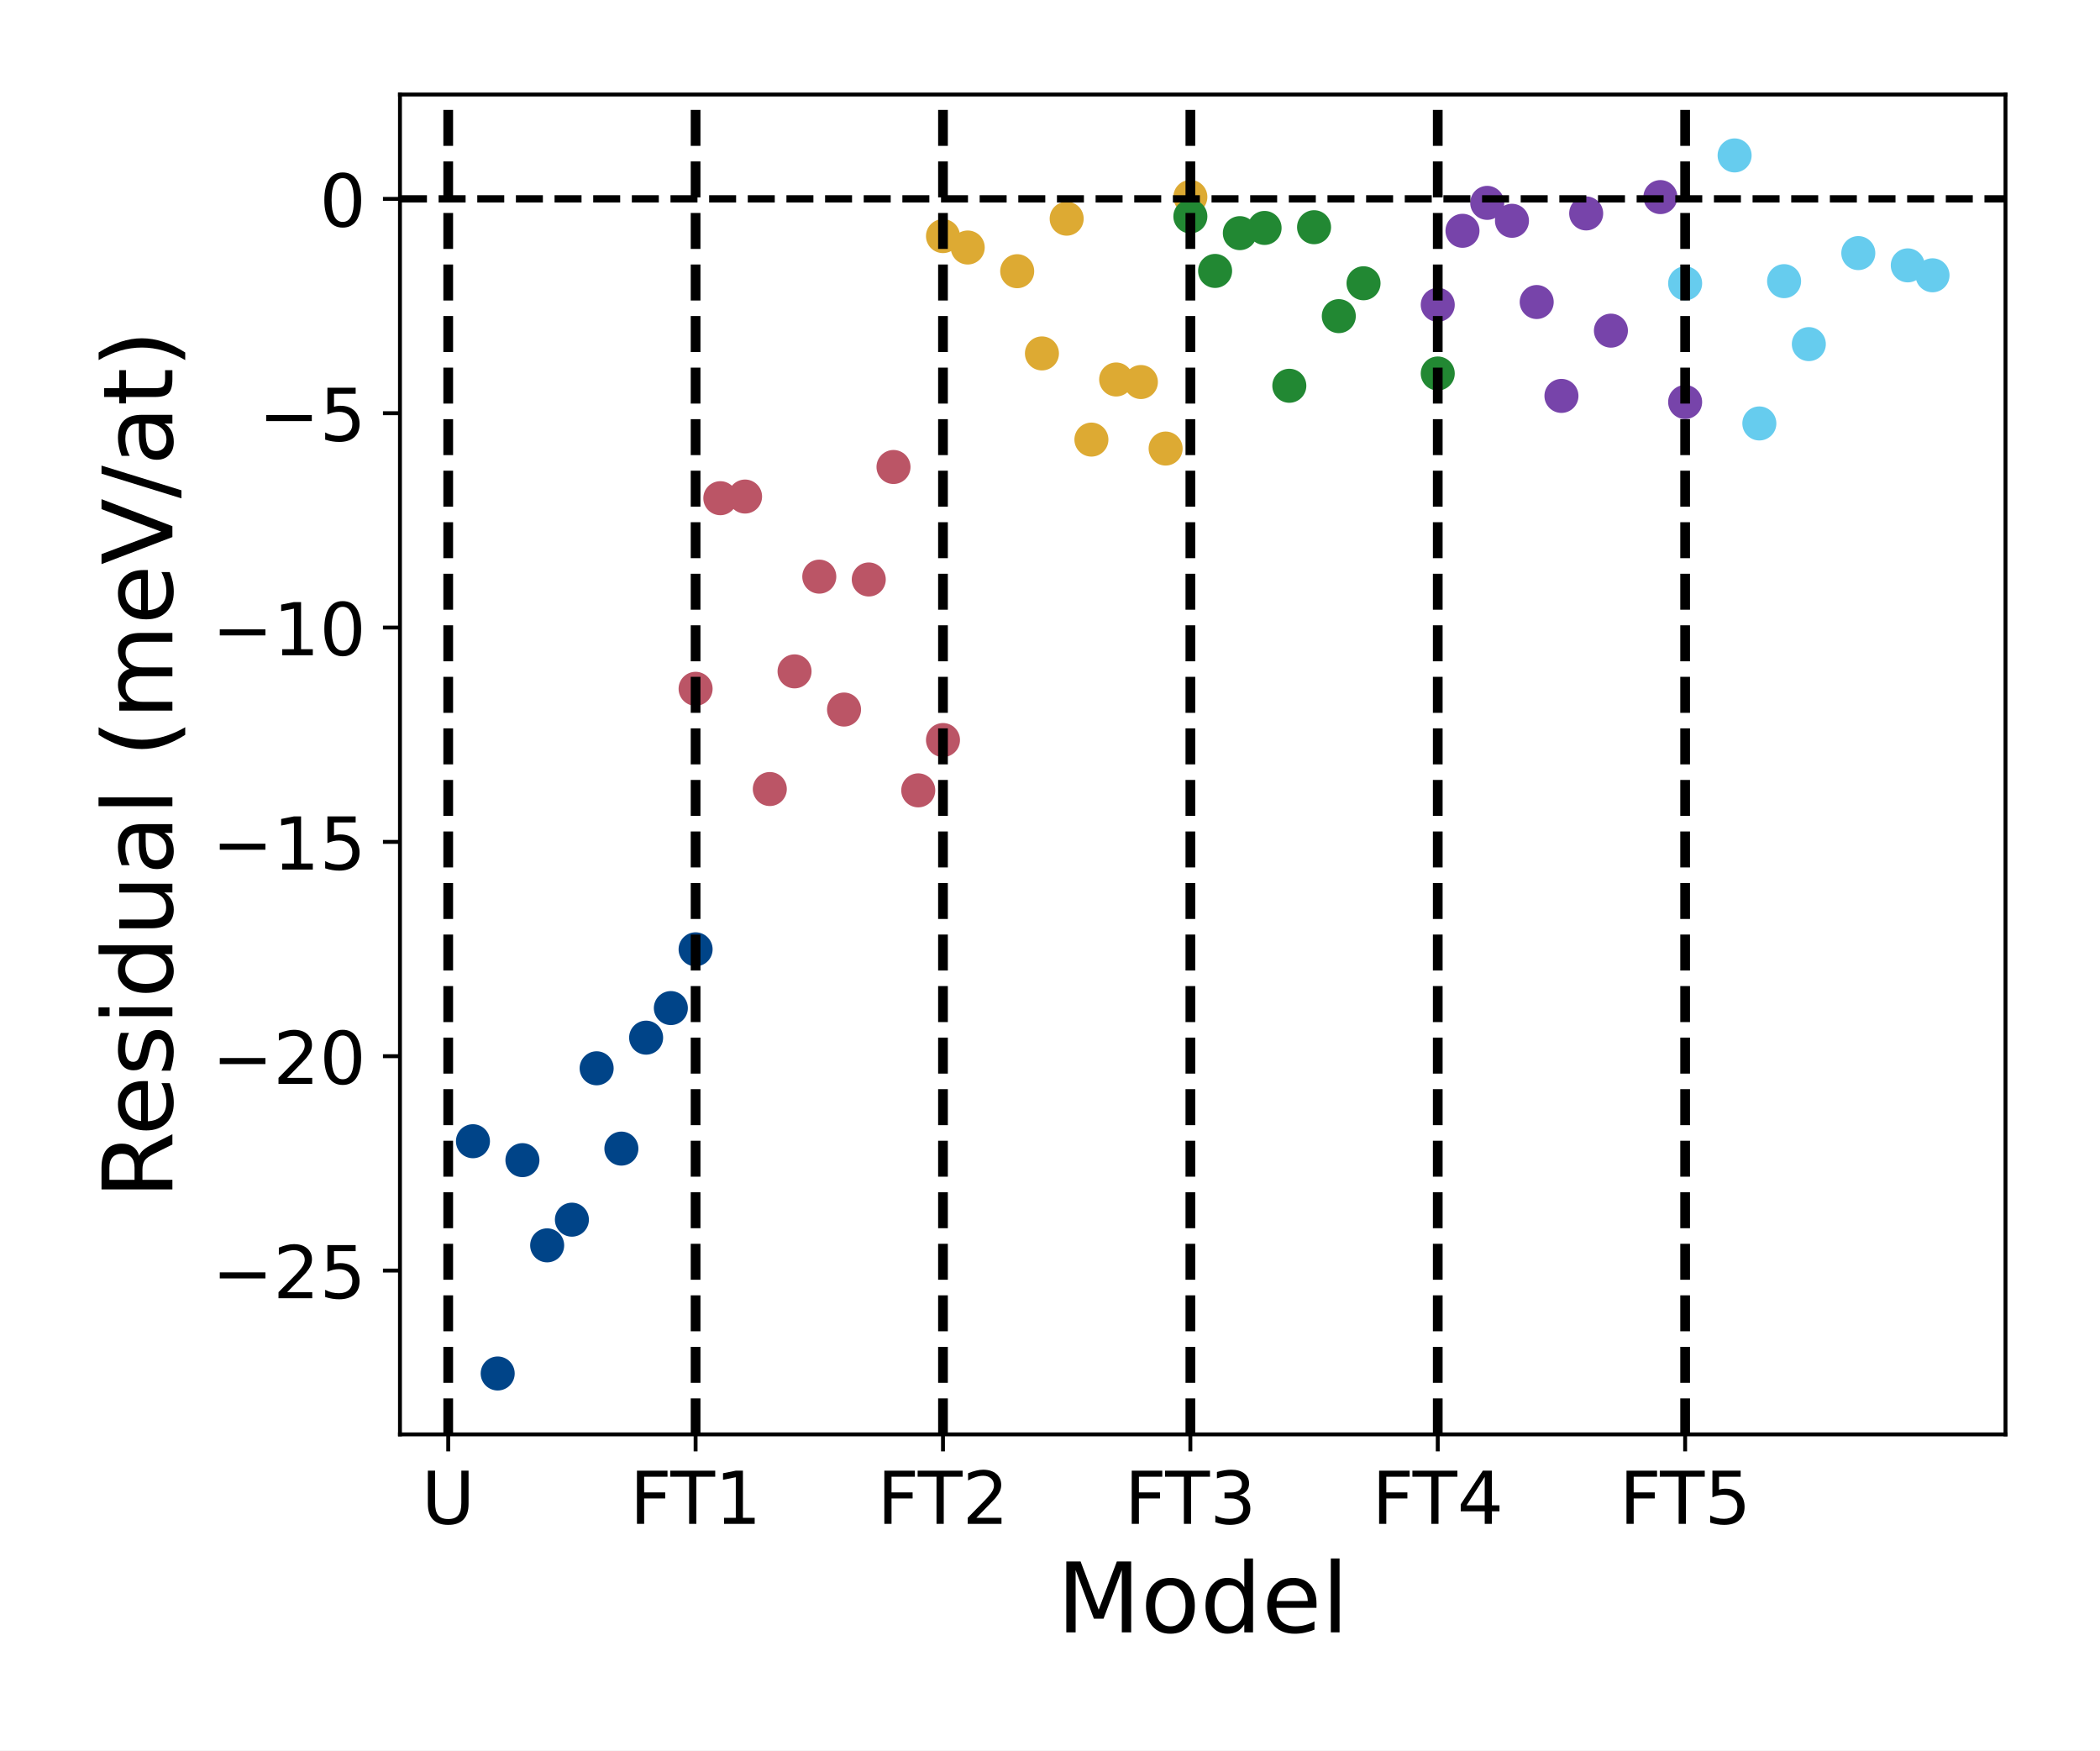
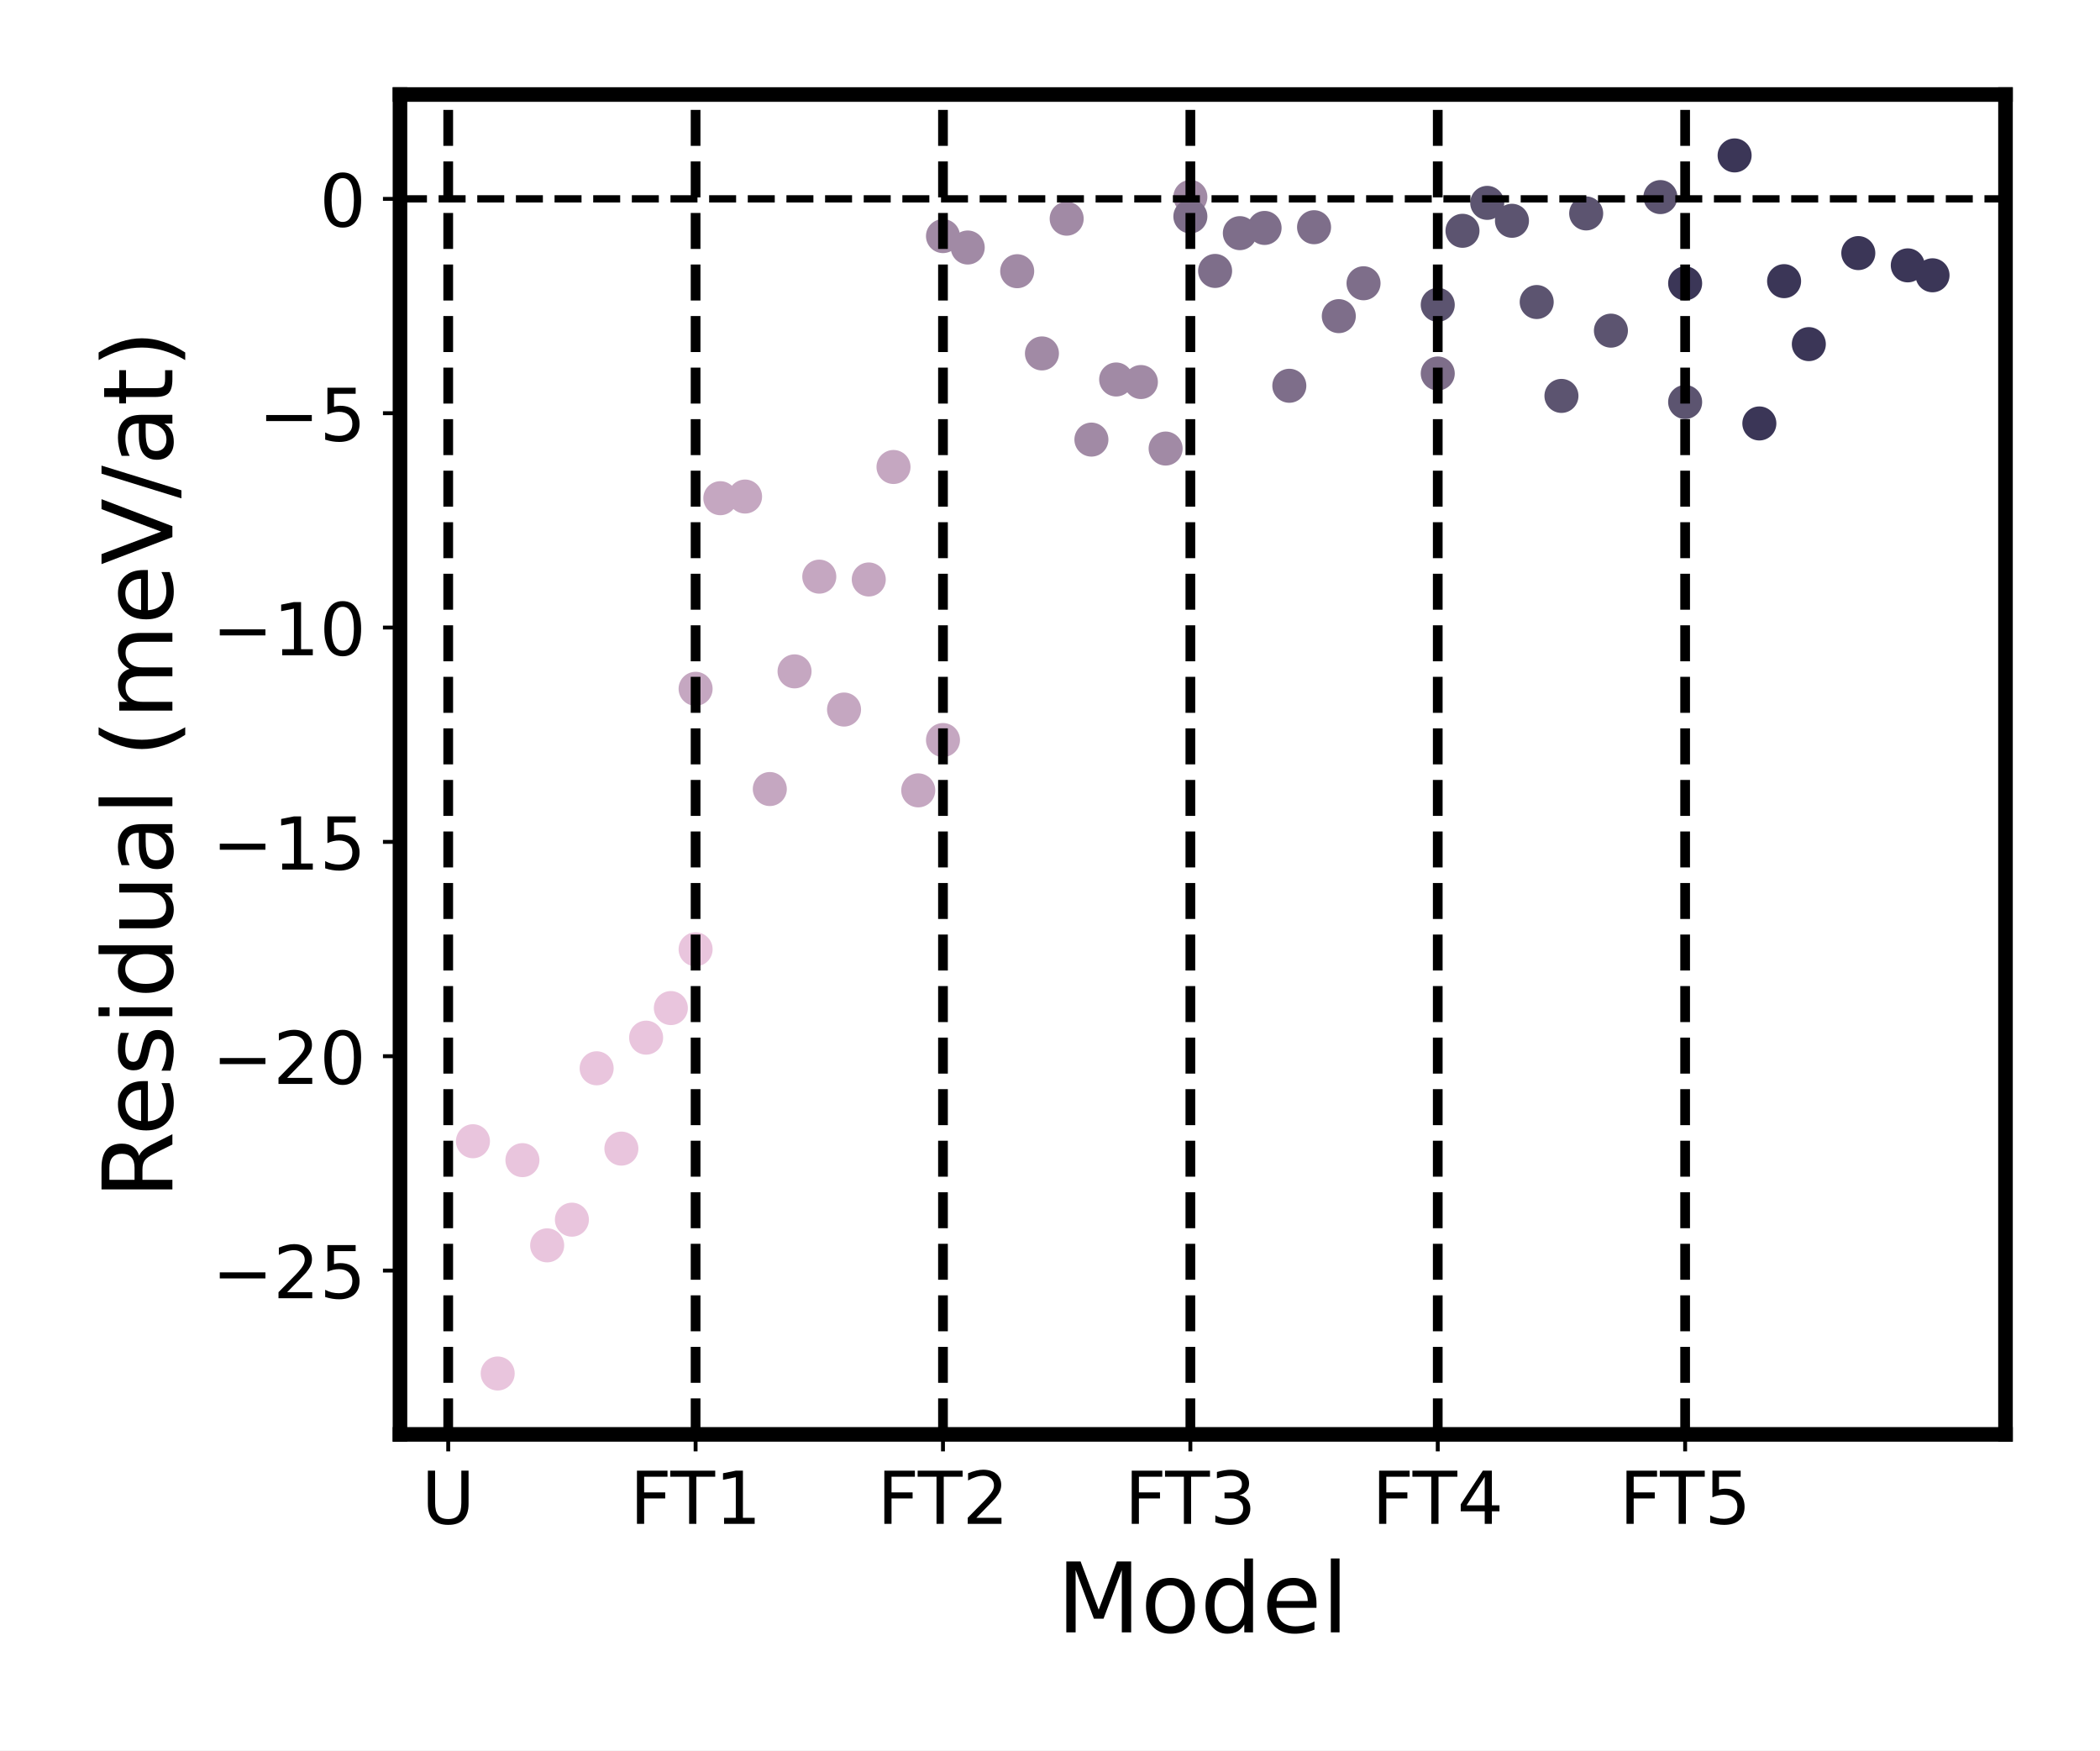
<svg xmlns="http://www.w3.org/2000/svg" xmlns:xlink="http://www.w3.org/1999/xlink" width="432pt" height="360pt" viewBox="0 0 432 360" version="1.1">
  <defs>
    <style type="text/css">*{stroke-linejoin: round; stroke-linecap: butt}</style>
  </defs>
  <g id="figure_1">
    <g id="patch_1">
      <path d="M 0 360  L 432 360  L 432 0  L 0 0  z " style="fill: #ffffff" />
    </g>
    <g id="axes_1">
      <g id="patch_2">
        <path d="M 82.28 295  L 412.56 295  L 412.56 19.44  L 82.28 19.44  z " style="fill: #ffffff" />
      </g>
      <g id="matplotlib.axis_1">
        <g id="xtick_1">
          <g id="line2d_1">
            <defs>
-               <path id="mb97d875eea" d="M 0 0  L 0 3.5  " style="stroke: #000000; stroke-width: 0.8" />
+               <path id="m007a98eeba" d="M 0 0  L 0 3.5  " style="stroke: #000000; stroke-width: 0.8" />
            </defs>
            <g>
-               <use xlink:href="#mb97d875eea" x="92.204" y="295" style="stroke: #000000; stroke-width: 0.8" />
+               <use xlink:href="#m007a98eeba" x="92.204" y="295" style="stroke: #000000; stroke-width: 0.8" />
            </g>
          </g>
          <g id="text_1">
            <g transform="translate(86.71461 313.3977) scale(0.15 -0.15)">
              <defs>
                <path id="DejaVuSans-55" d="M 556 4666  L 1191 4666  L 1191 1831  Q 1191 1081 1462 751  Q 1734 422 2344 422  Q 2950 422 3222 751  Q 3494 1081 3494 1831  L 3494 4666  L 4128 4666  L 4128 1753  Q 4128 841 3676 375  Q 3225 -91 2344 -91  Q 1459 -91 1007 375  Q 556 841 556 1753  L 556 4666  z " transform="scale(0.015625)" />
              </defs>
              <use xlink:href="#DejaVuSans-55" />
            </g>
          </g>
        </g>
        <g id="xtick_2">
          <g id="line2d_2">
            <g>
-               <use xlink:href="#mb97d875eea" x="143.094" y="295" style="stroke: #000000; stroke-width: 0.8" />
+               <use xlink:href="#m007a98eeba" x="143.094" y="295" style="stroke: #000000; stroke-width: 0.8" />
            </g>
          </g>
          <g id="text_2">
            <g transform="translate(129.5591 313.3977) scale(0.15 -0.15)">
              <defs>
                <path id="DejaVuSans-46" d="M 628 4666  L 3309 4666  L 3309 4134  L 1259 4134  L 1259 2759  L 3109 2759  L 3109 2228  L 1259 2228  L 1259 0  L 628 0  L 628 4666  z " transform="scale(0.015625)" />
                <path id="DejaVuSans-54" d="M -19 4666  L 3928 4666  L 3928 4134  L 2272 4134  L 2272 0  L 1638 0  L 1638 4134  L -19 4134  L -19 4666  z " transform="scale(0.015625)" />
                <path id="DejaVuSans-31" d="M 794 531  L 1825 531  L 1825 4091  L 703 3866  L 703 4441  L 1819 4666  L 2450 4666  L 2450 531  L 3481 531  L 3481 0  L 794 0  L 794 531  z " transform="scale(0.015625)" />
              </defs>
              <use xlink:href="#DejaVuSans-46" />
              <use xlink:href="#DejaVuSans-54" transform="translate(55.76953 0)" />
              <use xlink:href="#DejaVuSans-31" transform="translate(116.8535 0)" />
            </g>
          </g>
        </g>
        <g id="xtick_3">
          <g id="line2d_3">
            <g>
-               <use xlink:href="#mb97d875eea" x="193.985" y="295" style="stroke: #000000; stroke-width: 0.8" />
+               <use xlink:href="#m007a98eeba" x="193.985" y="295" style="stroke: #000000; stroke-width: 0.8" />
            </g>
          </g>
          <g id="text_3">
            <g transform="translate(180.4497 313.3977) scale(0.15 -0.15)">
              <defs>
                <path id="DejaVuSans-32" d="M 1228 531  L 3431 531  L 3431 0  L 469 0  L 469 531  Q 828 903 1448 1529  Q 2069 2156 2228 2338  Q 2531 2678 2651 2914  Q 2772 3150 2772 3378  Q 2772 3750 2511 3984  Q 2250 4219 1831 4219  Q 1534 4219 1204 4116  Q 875 4013 500 3803  L 500 4441  Q 881 4594 1212 4672  Q 1544 4750 1819 4750  Q 2544 4750 2975 4387  Q 3406 4025 3406 3419  Q 3406 3131 3298 2873  Q 3191 2616 2906 2266  Q 2828 2175 2409 1742  Q 1991 1309 1228 531  z " transform="scale(0.015625)" />
              </defs>
              <use xlink:href="#DejaVuSans-46" />
              <use xlink:href="#DejaVuSans-54" transform="translate(55.76953 0)" />
              <use xlink:href="#DejaVuSans-32" transform="translate(116.8535 0)" />
            </g>
          </g>
        </g>
        <g id="xtick_4">
          <g id="line2d_4">
            <g>
-               <use xlink:href="#mb97d875eea" x="244.875" y="295" style="stroke: #000000; stroke-width: 0.8" />
+               <use xlink:href="#m007a98eeba" x="244.875" y="295" style="stroke: #000000; stroke-width: 0.8" />
            </g>
          </g>
          <g id="text_4">
            <g transform="translate(231.3403 313.3977) scale(0.15 -0.15)">
              <defs>
                <path id="DejaVuSans-33" d="M 2597 2516  Q 3050 2419 3304 2112  Q 3559 1806 3559 1356  Q 3559 666 3084 287  Q 2609 -91 1734 -91  Q 1441 -91 1130 -33  Q 819 25 488 141  L 488 750  Q 750 597 1062 519  Q 1375 441 1716 441  Q 2309 441 2620 675  Q 2931 909 2931 1356  Q 2931 1769 2642 2001  Q 2353 2234 1838 2234  L 1294 2234  L 1294 2753  L 1863 2753  Q 2328 2753 2575 2939  Q 2822 3125 2822 3475  Q 2822 3834 2567 4026  Q 2313 4219 1838 4219  Q 1578 4219 1281 4162  Q 984 4106 628 3988  L 628 4550  Q 988 4650 1302 4700  Q 1616 4750 1894 4750  Q 2613 4750 3031 4423  Q 3450 4097 3450 3541  Q 3450 3153 3228 2886  Q 3006 2619 2597 2516  z " transform="scale(0.015625)" />
              </defs>
              <use xlink:href="#DejaVuSans-46" />
              <use xlink:href="#DejaVuSans-54" transform="translate(55.76953 0)" />
              <use xlink:href="#DejaVuSans-33" transform="translate(116.8535 0)" />
            </g>
          </g>
        </g>
        <g id="xtick_5">
          <g id="line2d_5">
            <g>
-               <use xlink:href="#mb97d875eea" x="295.766" y="295" style="stroke: #000000; stroke-width: 0.8" />
+               <use xlink:href="#m007a98eeba" x="295.766" y="295" style="stroke: #000000; stroke-width: 0.8" />
            </g>
          </g>
          <g id="text_5">
            <g transform="translate(282.2309 313.3977) scale(0.15 -0.15)">
              <defs>
                <path id="DejaVuSans-34" d="M 2419 4116  L 825 1625  L 2419 1625  L 2419 4116  z M 2253 4666  L 3047 4666  L 3047 1625  L 3713 1625  L 3713 1100  L 3047 1100  L 3047 0  L 2419 0  L 2419 1100  L 313 1100  L 313 1709  L 2253 4666  z " transform="scale(0.015625)" />
              </defs>
              <use xlink:href="#DejaVuSans-46" />
              <use xlink:href="#DejaVuSans-54" transform="translate(55.76953 0)" />
              <use xlink:href="#DejaVuSans-34" transform="translate(116.8535 0)" />
            </g>
          </g>
        </g>
        <g id="xtick_6">
          <g id="line2d_6">
            <g>
-               <use xlink:href="#mb97d875eea" x="346.657" y="295" style="stroke: #000000; stroke-width: 0.8" />
+               <use xlink:href="#m007a98eeba" x="346.657" y="295" style="stroke: #000000; stroke-width: 0.8" />
            </g>
          </g>
          <g id="text_6">
            <g transform="translate(333.1215 313.3977) scale(0.15 -0.15)">
              <defs>
                <path id="DejaVuSans-35" d="M 691 4666  L 3169 4666  L 3169 4134  L 1269 4134  L 1269 2991  Q 1406 3038 1543 3061  Q 1681 3084 1819 3084  Q 2600 3084 3056 2656  Q 3513 2228 3513 1497  Q 3513 744 3044 326  Q 2575 -91 1722 -91  Q 1428 -91 1123 -41  Q 819 9 494 109  L 494 744  Q 775 591 1075 516  Q 1375 441 1709 441  Q 2250 441 2565 725  Q 2881 1009 2881 1497  Q 2881 1984 2565 2268  Q 2250 2553 1709 2553  Q 1456 2553 1204 2497  Q 953 2441 691 2322  L 691 4666  z " transform="scale(0.015625)" />
              </defs>
              <use xlink:href="#DejaVuSans-46" />
              <use xlink:href="#DejaVuSans-54" transform="translate(55.76953 0)" />
              <use xlink:href="#DejaVuSans-35" transform="translate(116.8535 0)" />
            </g>
          </g>
        </g>
        <g id="text_7">
          <g transform="translate(217.3934 335.7141) scale(0.2 -0.2)">
            <defs>
              <path id="DejaVuSans-4d" d="M 628 4666  L 1569 4666  L 2759 1491  L 3956 4666  L 4897 4666  L 4897 0  L 4281 0  L 4281 4097  L 3078 897  L 2444 897  L 1241 4097  L 1241 0  L 628 0  L 628 4666  z " transform="scale(0.015625)" />
              <path id="DejaVuSans-6f" d="M 1959 3097  Q 1497 3097 1228 2736  Q 959 2375 959 1747  Q 959 1119 1226 758  Q 1494 397 1959 397  Q 2419 397 2687 759  Q 2956 1122 2956 1747  Q 2956 2369 2687 2733  Q 2419 3097 1959 3097  z M 1959 3584  Q 2709 3584 3137 3096  Q 3566 2609 3566 1747  Q 3566 888 3137 398  Q 2709 -91 1959 -91  Q 1206 -91 779 398  Q 353 888 353 1747  Q 353 2609 779 3096  Q 1206 3584 1959 3584  z " transform="scale(0.015625)" />
              <path id="DejaVuSans-64" d="M 2906 2969  L 2906 4863  L 3481 4863  L 3481 0  L 2906 0  L 2906 525  Q 2725 213 2448 61  Q 2172 -91 1784 -91  Q 1150 -91 751 415  Q 353 922 353 1747  Q 353 2572 751 3078  Q 1150 3584 1784 3584  Q 2172 3584 2448 3432  Q 2725 3281 2906 2969  z M 947 1747  Q 947 1113 1208 752  Q 1469 391 1925 391  Q 2381 391 2643 752  Q 2906 1113 2906 1747  Q 2906 2381 2643 2742  Q 2381 3103 1925 3103  Q 1469 3103 1208 2742  Q 947 2381 947 1747  z " transform="scale(0.015625)" />
              <path id="DejaVuSans-65" d="M 3597 1894  L 3597 1613  L 953 1613  Q 991 1019 1311 708  Q 1631 397 2203 397  Q 2534 397 2845 478  Q 3156 559 3463 722  L 3463 178  Q 3153 47 2828 -22  Q 2503 -91 2169 -91  Q 1331 -91 842 396  Q 353 884 353 1716  Q 353 2575 817 3079  Q 1281 3584 2069 3584  Q 2775 3584 3186 3129  Q 3597 2675 3597 1894  z M 3022 2063  Q 3016 2534 2758 2815  Q 2500 3097 2075 3097  Q 1594 3097 1305 2825  Q 1016 2553 972 2059  L 3022 2063  z " transform="scale(0.015625)" />
              <path id="DejaVuSans-6c" d="M 603 4863  L 1178 4863  L 1178 0  L 603 0  L 603 4863  z " transform="scale(0.015625)" />
            </defs>
            <use xlink:href="#DejaVuSans-4d" />
            <use xlink:href="#DejaVuSans-6f" transform="translate(86.2793 0)" />
            <use xlink:href="#DejaVuSans-64" transform="translate(147.4609 0)" />
            <use xlink:href="#DejaVuSans-65" transform="translate(210.9375 0)" />
            <use xlink:href="#DejaVuSans-6c" transform="translate(272.4609 0)" />
          </g>
        </g>
      </g>
      <g id="matplotlib.axis_2">
        <g id="ytick_1">
          <g id="line2d_7">
            <defs>
-               <path id="m329ea12f76" d="M 0 0  L -3.5 0  " style="stroke: #000000; stroke-width: 0.8" />
+               <path id="m92940130b6" d="M 0 0  L -3.5 0  " style="stroke: #000000; stroke-width: 0.8" />
            </defs>
            <g>
-               <use xlink:href="#m329ea12f76" x="82.28" y="261.305" style="stroke: #000000; stroke-width: 0.8" />
+               <use xlink:href="#m92940130b6" x="82.28" y="261.305" style="stroke: #000000; stroke-width: 0.8" />
            </g>
          </g>
          <g id="text_8">
            <g transform="translate(43.62297 267.0035) scale(0.15 -0.15)">
              <defs>
                <path id="DejaVuSans-2212" d="M 678 2272  L 4684 2272  L 4684 1741  L 678 1741  L 678 2272  z " transform="scale(0.015625)" />
              </defs>
              <use xlink:href="#DejaVuSans-2212" />
              <use xlink:href="#DejaVuSans-32" transform="translate(83.78906 0)" />
              <use xlink:href="#DejaVuSans-35" transform="translate(147.4121 0)" />
            </g>
          </g>
        </g>
        <g id="ytick_2">
          <g id="line2d_8">
            <g>
-               <use xlink:href="#m329ea12f76" x="82.28" y="217.224" style="stroke: #000000; stroke-width: 0.8" />
+               <use xlink:href="#m92940130b6" x="82.28" y="217.224" style="stroke: #000000; stroke-width: 0.8" />
            </g>
          </g>
          <g id="text_9">
            <g transform="translate(43.62297 222.9225) scale(0.15 -0.15)">
              <defs>
                <path id="DejaVuSans-30" d="M 2034 4250  Q 1547 4250 1301 3770  Q 1056 3291 1056 2328  Q 1056 1369 1301 889  Q 1547 409 2034 409  Q 2525 409 2770 889  Q 3016 1369 3016 2328  Q 3016 3291 2770 3770  Q 2525 4250 2034 4250  z M 2034 4750  Q 2819 4750 3233 4129  Q 3647 3509 3647 2328  Q 3647 1150 3233 529  Q 2819 -91 2034 -91  Q 1250 -91 836 529  Q 422 1150 422 2328  Q 422 3509 836 4129  Q 1250 4750 2034 4750  z " transform="scale(0.015625)" />
              </defs>
              <use xlink:href="#DejaVuSans-2212" />
              <use xlink:href="#DejaVuSans-32" transform="translate(83.78906 0)" />
              <use xlink:href="#DejaVuSans-30" transform="translate(147.4121 0)" />
            </g>
          </g>
        </g>
        <g id="ytick_3">
          <g id="line2d_9">
            <g>
-               <use xlink:href="#m329ea12f76" x="82.28" y="173.143" style="stroke: #000000; stroke-width: 0.8" />
+               <use xlink:href="#m92940130b6" x="82.28" y="173.143" style="stroke: #000000; stroke-width: 0.8" />
            </g>
          </g>
          <g id="text_10">
            <g transform="translate(43.62297 178.8415) scale(0.15 -0.15)">
              <use xlink:href="#DejaVuSans-2212" />
              <use xlink:href="#DejaVuSans-31" transform="translate(83.78906 0)" />
              <use xlink:href="#DejaVuSans-35" transform="translate(147.4121 0)" />
            </g>
          </g>
        </g>
        <g id="ytick_4">
          <g id="line2d_10">
            <g>
-               <use xlink:href="#m329ea12f76" x="82.28" y="129.062" style="stroke: #000000; stroke-width: 0.8" />
+               <use xlink:href="#m92940130b6" x="82.28" y="129.062" style="stroke: #000000; stroke-width: 0.8" />
            </g>
          </g>
          <g id="text_11">
            <g transform="translate(43.62297 134.7605) scale(0.15 -0.15)">
              <use xlink:href="#DejaVuSans-2212" />
              <use xlink:href="#DejaVuSans-31" transform="translate(83.78906 0)" />
              <use xlink:href="#DejaVuSans-30" transform="translate(147.4121 0)" />
            </g>
          </g>
        </g>
        <g id="ytick_5">
          <g id="line2d_11">
            <g>
-               <use xlink:href="#m329ea12f76" x="82.28" y="84.981" style="stroke: #000000; stroke-width: 0.8" />
+               <use xlink:href="#m92940130b6" x="82.28" y="84.981" style="stroke: #000000; stroke-width: 0.8" />
            </g>
          </g>
          <g id="text_12">
            <g transform="translate(53.16672 90.67946) scale(0.15 -0.15)">
              <use xlink:href="#DejaVuSans-2212" />
              <use xlink:href="#DejaVuSans-35" transform="translate(83.78906 0)" />
            </g>
          </g>
        </g>
        <g id="ytick_6">
          <g id="line2d_12">
            <g>
-               <use xlink:href="#m329ea12f76" x="82.28" y="40.9" style="stroke: #000000; stroke-width: 0.8" />
+               <use xlink:href="#m92940130b6" x="82.28" y="40.9" style="stroke: #000000; stroke-width: 0.8" />
            </g>
          </g>
          <g id="text_13">
            <g transform="translate(65.73625 46.59846) scale(0.15 -0.15)">
              <use xlink:href="#DejaVuSans-30" />
            </g>
          </g>
        </g>
        <g id="text_14">
          <g transform="translate(35.46359 246.5841) rotate(-90) scale(0.2 -0.2)">
            <defs>
              <path id="DejaVuSans-52" d="M 2841 2188  Q 3044 2119 3236 1894  Q 3428 1669 3622 1275  L 4263 0  L 3584 0  L 2988 1197  Q 2756 1666 2539 1819  Q 2322 1972 1947 1972  L 1259 1972  L 1259 0  L 628 0  L 628 4666  L 2053 4666  Q 2853 4666 3247 4331  Q 3641 3997 3641 3322  Q 3641 2881 3436 2590  Q 3231 2300 2841 2188  z M 1259 4147  L 1259 2491  L 2053 2491  Q 2509 2491 2742 2702  Q 2975 2913 2975 3322  Q 2975 3731 2742 3939  Q 2509 4147 2053 4147  L 1259 4147  z " transform="scale(0.015625)" />
              <path id="DejaVuSans-73" d="M 2834 3397  L 2834 2853  Q 2591 2978 2328 3040  Q 2066 3103 1784 3103  Q 1356 3103 1142 2972  Q 928 2841 928 2578  Q 928 2378 1081 2264  Q 1234 2150 1697 2047  L 1894 2003  Q 2506 1872 2764 1633  Q 3022 1394 3022 966  Q 3022 478 2636 193  Q 2250 -91 1575 -91  Q 1294 -91 989 -36  Q 684 19 347 128  L 347 722  Q 666 556 975 473  Q 1284 391 1588 391  Q 1994 391 2212 530  Q 2431 669 2431 922  Q 2431 1156 2273 1281  Q 2116 1406 1581 1522  L 1381 1569  Q 847 1681 609 1914  Q 372 2147 372 2553  Q 372 3047 722 3315  Q 1072 3584 1716 3584  Q 2034 3584 2315 3537  Q 2597 3491 2834 3397  z " transform="scale(0.015625)" />
              <path id="DejaVuSans-69" d="M 603 3500  L 1178 3500  L 1178 0  L 603 0  L 603 3500  z M 603 4863  L 1178 4863  L 1178 4134  L 603 4134  L 603 4863  z " transform="scale(0.015625)" />
              <path id="DejaVuSans-75" d="M 544 1381  L 544 3500  L 1119 3500  L 1119 1403  Q 1119 906 1312 657  Q 1506 409 1894 409  Q 2359 409 2629 706  Q 2900 1003 2900 1516  L 2900 3500  L 3475 3500  L 3475 0  L 2900 0  L 2900 538  Q 2691 219 2414 64  Q 2138 -91 1772 -91  Q 1169 -91 856 284  Q 544 659 544 1381  z M 1991 3584  L 1991 3584  z " transform="scale(0.015625)" />
              <path id="DejaVuSans-61" d="M 2194 1759  Q 1497 1759 1228 1600  Q 959 1441 959 1056  Q 959 750 1161 570  Q 1363 391 1709 391  Q 2188 391 2477 730  Q 2766 1069 2766 1631  L 2766 1759  L 2194 1759  z M 3341 1997  L 3341 0  L 2766 0  L 2766 531  Q 2569 213 2275 61  Q 1981 -91 1556 -91  Q 1019 -91 701 211  Q 384 513 384 1019  Q 384 1609 779 1909  Q 1175 2209 1959 2209  L 2766 2209  L 2766 2266  Q 2766 2663 2505 2880  Q 2244 3097 1772 3097  Q 1472 3097 1187 3025  Q 903 2953 641 2809  L 641 3341  Q 956 3463 1253 3523  Q 1550 3584 1831 3584  Q 2591 3584 2966 3190  Q 3341 2797 3341 1997  z " transform="scale(0.015625)" />
              <path id="DejaVuSans-20" transform="scale(0.015625)" />
              <path id="DejaVuSans-28" d="M 1984 4856  Q 1566 4138 1362 3434  Q 1159 2731 1159 2009  Q 1159 1288 1364 580  Q 1569 -128 1984 -844  L 1484 -844  Q 1016 -109 783 600  Q 550 1309 550 2009  Q 550 2706 781 3412  Q 1013 4119 1484 4856  L 1984 4856  z " transform="scale(0.015625)" />
              <path id="DejaVuSans-6d" d="M 3328 2828  Q 3544 3216 3844 3400  Q 4144 3584 4550 3584  Q 5097 3584 5394 3201  Q 5691 2819 5691 2113  L 5691 0  L 5113 0  L 5113 2094  Q 5113 2597 4934 2840  Q 4756 3084 4391 3084  Q 3944 3084 3684 2787  Q 3425 2491 3425 1978  L 3425 0  L 2847 0  L 2847 2094  Q 2847 2600 2669 2842  Q 2491 3084 2119 3084  Q 1678 3084 1418 2786  Q 1159 2488 1159 1978  L 1159 0  L 581 0  L 581 3500  L 1159 3500  L 1159 2956  Q 1356 3278 1631 3431  Q 1906 3584 2284 3584  Q 2666 3584 2933 3390  Q 3200 3197 3328 2828  z " transform="scale(0.015625)" />
              <path id="DejaVuSans-56" d="M 1831 0  L 50 4666  L 709 4666  L 2188 738  L 3669 4666  L 4325 4666  L 2547 0  L 1831 0  z " transform="scale(0.015625)" />
              <path id="DejaVuSans-2f" d="M 1625 4666  L 2156 4666  L 531 -594  L 0 -594  L 1625 4666  z " transform="scale(0.015625)" />
              <path id="DejaVuSans-74" d="M 1172 4494  L 1172 3500  L 2356 3500  L 2356 3053  L 1172 3053  L 1172 1153  Q 1172 725 1289 603  Q 1406 481 1766 481  L 2356 481  L 2356 0  L 1766 0  Q 1100 0 847 248  Q 594 497 594 1153  L 594 3053  L 172 3053  L 172 3500  L 594 3500  L 594 4494  L 1172 4494  z " transform="scale(0.015625)" />
              <path id="DejaVuSans-29" d="M 513 4856  L 1013 4856  Q 1481 4119 1714 3412  Q 1947 2706 1947 2009  Q 1947 1309 1714 600  Q 1481 -109 1013 -844  L 513 -844  Q 928 -128 1133 580  Q 1338 1288 1338 2009  Q 1338 2731 1133 3434  Q 928 4138 513 4856  z " transform="scale(0.015625)" />
            </defs>
            <use xlink:href="#DejaVuSans-52" />
            <use xlink:href="#DejaVuSans-65" transform="translate(64.98242 0)" />
            <use xlink:href="#DejaVuSans-73" transform="translate(126.5059 0)" />
            <use xlink:href="#DejaVuSans-69" transform="translate(178.6055 0)" />
            <use xlink:href="#DejaVuSans-64" transform="translate(206.3887 0)" />
            <use xlink:href="#DejaVuSans-75" transform="translate(269.8652 0)" />
            <use xlink:href="#DejaVuSans-61" transform="translate(333.2441 0)" />
            <use xlink:href="#DejaVuSans-6c" transform="translate(394.5234 0)" />
            <use xlink:href="#DejaVuSans-20" transform="translate(422.3066 0)" />
            <use xlink:href="#DejaVuSans-28" transform="translate(454.0938 0)" />
            <use xlink:href="#DejaVuSans-6d" transform="translate(493.1074 0)" />
            <use xlink:href="#DejaVuSans-65" transform="translate(590.5195 0)" />
            <use xlink:href="#DejaVuSans-56" transform="translate(652.043 0)" />
            <use xlink:href="#DejaVuSans-2f" transform="translate(720.4512 0)" />
            <use xlink:href="#DejaVuSans-61" transform="translate(754.1426 0)" />
            <use xlink:href="#DejaVuSans-74" transform="translate(815.4219 0)" />
            <use xlink:href="#DejaVuSans-29" transform="translate(854.6309 0)" />
          </g>
        </g>
      </g>
      <g id="line2d_13">
        <defs>
-           <path id="m403cb27eff" d="M 0 3  C 0.796 3 1.559 2.684 2.121 2.121  C 2.684 1.559 3 0.796 3 0  C 3 -0.796 2.684 -1.559 2.121 -2.121  C 1.559 -2.684 0.796 -3 0 -3  C -0.796 -3 -1.559 -2.684 -2.121 -2.121  C -2.684 -1.559 -3 -0.796 -3 0  C -3 0.796 -2.684 1.559 -2.121 2.121  C -1.559 2.684 -0.796 3 0 3  z " style="stroke: #004488" />
-         </defs>
-         <g clip-path="url(#p6a48889c1e)">
-           <use xlink:href="#m403cb27eff" x="97.293" y="234.708" style="fill: #004488; stroke: #004488" />
-           <use xlink:href="#m403cb27eff" x="102.382" y="282.475" style="fill: #004488; stroke: #004488" />
-           <use xlink:href="#m403cb27eff" x="107.471" y="238.598" style="fill: #004488; stroke: #004488" />
-           <use xlink:href="#m403cb27eff" x="112.56" y="256.123" style="fill: #004488; stroke: #004488" />
-           <use xlink:href="#m403cb27eff" x="117.649" y="250.842" style="fill: #004488; stroke: #004488" />
-           <use xlink:href="#m403cb27eff" x="122.738" y="219.709" style="fill: #004488; stroke: #004488" />
-           <use xlink:href="#m403cb27eff" x="127.827" y="236.227" style="fill: #004488; stroke: #004488" />
-           <use xlink:href="#m403cb27eff" x="132.916" y="213.407" style="fill: #004488; stroke: #004488" />
-           <use xlink:href="#m403cb27eff" x="138.005" y="207.324" style="fill: #004488; stroke: #004488" />
-           <use xlink:href="#m403cb27eff" x="143.094" y="195.239" style="fill: #004488; stroke: #004488" />
+           <path id="mdbf6dc7768" d="M 0 3  C 0.796 3 1.559 2.684 2.121 2.121  C 2.684 1.559 3 0.796 3 0  C 3 -0.796 2.684 -1.559 2.121 -2.121  C 1.559 -2.684 0.796 -3 0 -3  C -0.796 -3 -1.559 -2.684 -2.121 -2.121  C -2.684 -1.559 -3 -0.796 -3 0  C -3 0.796 -2.684 1.559 -2.121 2.121  C -1.559 2.684 -0.796 3 0 3  z " style="stroke: #e9c5dd" />
+         </defs>
+         <g clip-path="url(#p21c7fb832f)">
+           <use xlink:href="#mdbf6dc7768" x="97.293" y="234.708" style="fill: #e9c5dd; stroke: #e9c5dd" />
+           <use xlink:href="#mdbf6dc7768" x="102.382" y="282.475" style="fill: #e9c5dd; stroke: #e9c5dd" />
+           <use xlink:href="#mdbf6dc7768" x="107.471" y="238.598" style="fill: #e9c5dd; stroke: #e9c5dd" />
+           <use xlink:href="#mdbf6dc7768" x="112.56" y="256.123" style="fill: #e9c5dd; stroke: #e9c5dd" />
+           <use xlink:href="#mdbf6dc7768" x="117.649" y="250.842" style="fill: #e9c5dd; stroke: #e9c5dd" />
+           <use xlink:href="#mdbf6dc7768" x="122.738" y="219.709" style="fill: #e9c5dd; stroke: #e9c5dd" />
+           <use xlink:href="#mdbf6dc7768" x="127.827" y="236.227" style="fill: #e9c5dd; stroke: #e9c5dd" />
+           <use xlink:href="#mdbf6dc7768" x="132.916" y="213.407" style="fill: #e9c5dd; stroke: #e9c5dd" />
+           <use xlink:href="#mdbf6dc7768" x="138.005" y="207.324" style="fill: #e9c5dd; stroke: #e9c5dd" />
+           <use xlink:href="#mdbf6dc7768" x="143.094" y="195.239" style="fill: #e9c5dd; stroke: #e9c5dd" />
        </g>
      </g>
      <g id="line2d_14">
        <defs>
-           <path id="mea5245c2c0" d="M 0 3  C 0.796 3 1.559 2.684 2.121 2.121  C 2.684 1.559 3 0.796 3 0  C 3 -0.796 2.684 -1.559 2.121 -2.121  C 1.559 -2.684 0.796 -3 0 -3  C -0.796 -3 -1.559 -2.684 -2.121 -2.121  C -2.684 -1.559 -3 -0.796 -3 0  C -3 0.796 -2.684 1.559 -2.121 2.121  C -1.559 2.684 -0.796 3 0 3  z " style="stroke: #bb5566" />
-         </defs>
-         <g clip-path="url(#p6a48889c1e)">
-           <use xlink:href="#mea5245c2c0" x="143.094" y="141.661" style="fill: #bb5566; stroke: #bb5566" />
-           <use xlink:href="#mea5245c2c0" x="148.183" y="102.461" style="fill: #bb5566; stroke: #bb5566" />
-           <use xlink:href="#mea5245c2c0" x="153.272" y="102.122" style="fill: #bb5566; stroke: #bb5566" />
-           <use xlink:href="#mea5245c2c0" x="158.361" y="162.276" style="fill: #bb5566; stroke: #bb5566" />
-           <use xlink:href="#mea5245c2c0" x="163.451" y="138.076" style="fill: #bb5566; stroke: #bb5566" />
-           <use xlink:href="#mea5245c2c0" x="168.54" y="118.595" style="fill: #bb5566; stroke: #bb5566" />
-           <use xlink:href="#mea5245c2c0" x="173.629" y="145.927" style="fill: #bb5566; stroke: #bb5566" />
-           <use xlink:href="#mea5245c2c0" x="178.718" y="119.177" style="fill: #bb5566; stroke: #bb5566" />
-           <use xlink:href="#mea5245c2c0" x="183.807" y="96.042" style="fill: #bb5566; stroke: #bb5566" />
-           <use xlink:href="#mea5245c2c0" x="188.896" y="162.548" style="fill: #bb5566; stroke: #bb5566" />
-           <use xlink:href="#mea5245c2c0" x="193.985" y="152.199" style="fill: #bb5566; stroke: #bb5566" />
+           <path id="m92243525f5" d="M 0 3  C 0.796 3 1.559 2.684 2.121 2.121  C 2.684 1.559 3 0.796 3 0  C 3 -0.796 2.684 -1.559 2.121 -2.121  C 1.559 -2.684 0.796 -3 0 -3  C -0.796 -3 -1.559 -2.684 -2.121 -2.121  C -2.684 -1.559 -3 -0.796 -3 0  C -3 0.796 -2.684 1.559 -2.121 2.121  C -1.559 2.684 -0.796 3 0 3  z " style="stroke: #c5a7c1" />
+         </defs>
+         <g clip-path="url(#p21c7fb832f)">
+           <use xlink:href="#m92243525f5" x="143.094" y="141.661" style="fill: #c5a7c1; stroke: #c5a7c1" />
+           <use xlink:href="#m92243525f5" x="148.183" y="102.461" style="fill: #c5a7c1; stroke: #c5a7c1" />
+           <use xlink:href="#m92243525f5" x="153.272" y="102.122" style="fill: #c5a7c1; stroke: #c5a7c1" />
+           <use xlink:href="#m92243525f5" x="158.361" y="162.276" style="fill: #c5a7c1; stroke: #c5a7c1" />
+           <use xlink:href="#m92243525f5" x="163.451" y="138.076" style="fill: #c5a7c1; stroke: #c5a7c1" />
+           <use xlink:href="#m92243525f5" x="168.54" y="118.595" style="fill: #c5a7c1; stroke: #c5a7c1" />
+           <use xlink:href="#m92243525f5" x="173.629" y="145.927" style="fill: #c5a7c1; stroke: #c5a7c1" />
+           <use xlink:href="#m92243525f5" x="178.718" y="119.177" style="fill: #c5a7c1; stroke: #c5a7c1" />
+           <use xlink:href="#m92243525f5" x="183.807" y="96.042" style="fill: #c5a7c1; stroke: #c5a7c1" />
+           <use xlink:href="#m92243525f5" x="188.896" y="162.548" style="fill: #c5a7c1; stroke: #c5a7c1" />
+           <use xlink:href="#m92243525f5" x="193.985" y="152.199" style="fill: #c5a7c1; stroke: #c5a7c1" />
        </g>
      </g>
      <g id="line2d_15">
        <defs>
-           <path id="m5108a3c773" d="M 0 3  C 0.796 3 1.559 2.684 2.121 2.121  C 2.684 1.559 3 0.796 3 0  C 3 -0.796 2.684 -1.559 2.121 -2.121  C 1.559 -2.684 0.796 -3 0 -3  C -0.796 -3 -1.559 -2.684 -2.121 -2.121  C -2.684 -1.559 -3 -0.796 -3 0  C -3 0.796 -2.684 1.559 -2.121 2.121  C -1.559 2.684 -0.796 3 0 3  z " style="stroke: #ddaa33" />
-         </defs>
-         <g clip-path="url(#p6a48889c1e)">
-           <use xlink:href="#m5108a3c773" x="193.985" y="48.558" style="fill: #ddaa33; stroke: #ddaa33" />
-           <use xlink:href="#m5108a3c773" x="199.074" y="50.904" style="fill: #ddaa33; stroke: #ddaa33" />
-           <use xlink:href="#m5108a3c773" x="209.252" y="55.777" style="fill: #ddaa33; stroke: #ddaa33" />
-           <use xlink:href="#m5108a3c773" x="214.341" y="72.686" style="fill: #ddaa33; stroke: #ddaa33" />
-           <use xlink:href="#m5108a3c773" x="219.43" y="44.974" style="fill: #ddaa33; stroke: #ddaa33" />
-           <use xlink:href="#m5108a3c773" x="224.519" y="90.409" style="fill: #ddaa33; stroke: #ddaa33" />
-           <use xlink:href="#m5108a3c773" x="229.608" y="78.046" style="fill: #ddaa33; stroke: #ddaa33" />
-           <use xlink:href="#m5108a3c773" x="234.697" y="78.57" style="fill: #ddaa33; stroke: #ddaa33" />
-           <use xlink:href="#m5108a3c773" x="239.786" y="92.25" style="fill: #ddaa33; stroke: #ddaa33" />
-           <use xlink:href="#m5108a3c773" x="244.875" y="40.505" style="fill: #ddaa33; stroke: #ddaa33" />
+           <path id="m57ab66d6d6" d="M 0 3  C 0.796 3 1.559 2.684 2.121 2.121  C 2.684 1.559 3 0.796 3 0  C 3 -0.796 2.684 -1.559 2.121 -2.121  C 1.559 -2.684 0.796 -3 0 -3  C -0.796 -3 -1.559 -2.684 -2.121 -2.121  C -2.684 -1.559 -3 -0.796 -3 0  C -3 0.796 -2.684 1.559 -2.121 2.121  C -1.559 2.684 -0.796 3 0 3  z " style="stroke: #a18aa5" />
+         </defs>
+         <g clip-path="url(#p21c7fb832f)">
+           <use xlink:href="#m57ab66d6d6" x="193.985" y="48.558" style="fill: #a18aa5; stroke: #a18aa5" />
+           <use xlink:href="#m57ab66d6d6" x="199.074" y="50.904" style="fill: #a18aa5; stroke: #a18aa5" />
+           <use xlink:href="#m57ab66d6d6" x="209.252" y="55.777" style="fill: #a18aa5; stroke: #a18aa5" />
+           <use xlink:href="#m57ab66d6d6" x="214.341" y="72.686" style="fill: #a18aa5; stroke: #a18aa5" />
+           <use xlink:href="#m57ab66d6d6" x="219.43" y="44.974" style="fill: #a18aa5; stroke: #a18aa5" />
+           <use xlink:href="#m57ab66d6d6" x="224.519" y="90.409" style="fill: #a18aa5; stroke: #a18aa5" />
+           <use xlink:href="#m57ab66d6d6" x="229.608" y="78.046" style="fill: #a18aa5; stroke: #a18aa5" />
+           <use xlink:href="#m57ab66d6d6" x="234.697" y="78.57" style="fill: #a18aa5; stroke: #a18aa5" />
+           <use xlink:href="#m57ab66d6d6" x="239.786" y="92.25" style="fill: #a18aa5; stroke: #a18aa5" />
+           <use xlink:href="#m57ab66d6d6" x="244.875" y="40.505" style="fill: #a18aa5; stroke: #a18aa5" />
        </g>
      </g>
      <g id="line2d_16">
        <defs>
-           <path id="mdefe4d1cd3" d="M 0 3  C 0.796 3 1.559 2.684 2.121 2.121  C 2.684 1.559 3 0.796 3 0  C 3 -0.796 2.684 -1.559 2.121 -2.121  C 1.559 -2.684 0.796 -3 0 -3  C -0.796 -3 -1.559 -2.684 -2.121 -2.121  C -2.684 -1.559 -3 -0.796 -3 0  C -3 0.796 -2.684 1.559 -2.121 2.121  C -1.559 2.684 -0.796 3 0 3  z " style="stroke: #228833" />
-         </defs>
-         <g clip-path="url(#p6a48889c1e)">
-           <use xlink:href="#mdefe4d1cd3" x="244.875" y="44.513" style="fill: #228833; stroke: #228833" />
-           <use xlink:href="#mdefe4d1cd3" x="249.965" y="55.721" style="fill: #228833; stroke: #228833" />
-           <use xlink:href="#mdefe4d1cd3" x="255.054" y="47.95" style="fill: #228833; stroke: #228833" />
-           <use xlink:href="#mdefe4d1cd3" x="260.143" y="46.88" style="fill: #228833; stroke: #228833" />
-           <use xlink:href="#mdefe4d1cd3" x="265.232" y="79.34" style="fill: #228833; stroke: #228833" />
-           <use xlink:href="#mdefe4d1cd3" x="270.321" y="46.729" style="fill: #228833; stroke: #228833" />
-           <use xlink:href="#mdefe4d1cd3" x="275.41" y="65.018" style="fill: #228833; stroke: #228833" />
-           <use xlink:href="#mdefe4d1cd3" x="280.499" y="58.257" style="fill: #228833; stroke: #228833" />
-           <use xlink:href="#mdefe4d1cd3" x="295.766" y="76.814" style="fill: #228833; stroke: #228833" />
+           <path id="m66449c9fe3" d="M 0 3  C 0.796 3 1.559 2.684 2.121 2.121  C 2.684 1.559 3 0.796 3 0  C 3 -0.796 2.684 -1.559 2.121 -2.121  C 1.559 -2.684 0.796 -3 0 -3  C -0.796 -3 -1.559 -2.684 -2.121 -2.121  C -2.684 -1.559 -3 -0.796 -3 0  C -3 0.796 -2.684 1.559 -2.121 2.121  C -1.559 2.684 -0.796 3 0 3  z " style="stroke: #7e6e8a" />
+         </defs>
+         <g clip-path="url(#p21c7fb832f)">
+           <use xlink:href="#m66449c9fe3" x="244.875" y="44.513" style="fill: #7e6e8a; stroke: #7e6e8a" />
+           <use xlink:href="#m66449c9fe3" x="249.965" y="55.721" style="fill: #7e6e8a; stroke: #7e6e8a" />
+           <use xlink:href="#m66449c9fe3" x="255.054" y="47.95" style="fill: #7e6e8a; stroke: #7e6e8a" />
+           <use xlink:href="#m66449c9fe3" x="260.143" y="46.88" style="fill: #7e6e8a; stroke: #7e6e8a" />
+           <use xlink:href="#m66449c9fe3" x="265.232" y="79.34" style="fill: #7e6e8a; stroke: #7e6e8a" />
+           <use xlink:href="#m66449c9fe3" x="270.321" y="46.729" style="fill: #7e6e8a; stroke: #7e6e8a" />
+           <use xlink:href="#m66449c9fe3" x="275.41" y="65.018" style="fill: #7e6e8a; stroke: #7e6e8a" />
+           <use xlink:href="#m66449c9fe3" x="280.499" y="58.257" style="fill: #7e6e8a; stroke: #7e6e8a" />
+           <use xlink:href="#m66449c9fe3" x="295.766" y="76.814" style="fill: #7e6e8a; stroke: #7e6e8a" />
        </g>
      </g>
      <g id="line2d_17">
        <defs>
-           <path id="m71cad93958" d="M 0 3  C 0.796 3 1.559 2.684 2.121 2.121  C 2.684 1.559 3 0.796 3 0  C 3 -0.796 2.684 -1.559 2.121 -2.121  C 1.559 -2.684 0.796 -3 0 -3  C -0.796 -3 -1.559 -2.684 -2.121 -2.121  C -2.684 -1.559 -3 -0.796 -3 0  C -3 0.796 -2.684 1.559 -2.121 2.121  C -1.559 2.684 -0.796 3 0 3  z " style="stroke: #7744aa" />
-         </defs>
-         <g clip-path="url(#p6a48889c1e)">
-           <use xlink:href="#m71cad93958" x="295.766" y="62.69" style="fill: #7744aa; stroke: #7744aa" />
-           <use xlink:href="#m71cad93958" x="300.855" y="47.466" style="fill: #7744aa; stroke: #7744aa" />
-           <use xlink:href="#m71cad93958" x="305.944" y="41.722" style="fill: #7744aa; stroke: #7744aa" />
-           <use xlink:href="#m71cad93958" x="311.033" y="45.409" style="fill: #7744aa; stroke: #7744aa" />
-           <use xlink:href="#m71cad93958" x="316.122" y="62.116" style="fill: #7744aa; stroke: #7744aa" />
-           <use xlink:href="#m71cad93958" x="321.211" y="81.424" style="fill: #7744aa; stroke: #7744aa" />
-           <use xlink:href="#m71cad93958" x="326.3" y="43.894" style="fill: #7744aa; stroke: #7744aa" />
-           <use xlink:href="#m71cad93958" x="331.389" y="68.003" style="fill: #7744aa; stroke: #7744aa" />
-           <use xlink:href="#m71cad93958" x="341.568" y="40.535" style="fill: #7744aa; stroke: #7744aa" />
-           <use xlink:href="#m71cad93958" x="346.657" y="82.679" style="fill: #7744aa; stroke: #7744aa" />
+           <path id="m439b674964" d="M 0 3  C 0.796 3 1.559 2.684 2.121 2.121  C 2.684 1.559 3 0.796 3 0  C 3 -0.796 2.684 -1.559 2.121 -2.121  C 1.559 -2.684 0.796 -3 0 -3  C -0.796 -3 -1.559 -2.684 -2.121 -2.121  C -2.684 -1.559 -3 -0.796 -3 0  C -3 0.796 -2.684 1.559 -2.121 2.121  C -1.559 2.684 -0.796 3 0 3  z " style="stroke: #5c5470" />
+         </defs>
+         <g clip-path="url(#p21c7fb832f)">
+           <use xlink:href="#m439b674964" x="295.766" y="62.69" style="fill: #5c5470; stroke: #5c5470" />
+           <use xlink:href="#m439b674964" x="300.855" y="47.466" style="fill: #5c5470; stroke: #5c5470" />
+           <use xlink:href="#m439b674964" x="305.944" y="41.722" style="fill: #5c5470; stroke: #5c5470" />
+           <use xlink:href="#m439b674964" x="311.033" y="45.409" style="fill: #5c5470; stroke: #5c5470" />
+           <use xlink:href="#m439b674964" x="316.122" y="62.116" style="fill: #5c5470; stroke: #5c5470" />
+           <use xlink:href="#m439b674964" x="321.211" y="81.424" style="fill: #5c5470; stroke: #5c5470" />
+           <use xlink:href="#m439b674964" x="326.3" y="43.894" style="fill: #5c5470; stroke: #5c5470" />
+           <use xlink:href="#m439b674964" x="331.389" y="68.003" style="fill: #5c5470; stroke: #5c5470" />
+           <use xlink:href="#m439b674964" x="341.568" y="40.535" style="fill: #5c5470; stroke: #5c5470" />
+           <use xlink:href="#m439b674964" x="346.657" y="82.679" style="fill: #5c5470; stroke: #5c5470" />
        </g>
      </g>
      <g id="line2d_18">
        <defs>
-           <path id="m13a82db38a" d="M 0 3  C 0.796 3 1.559 2.684 2.121 2.121  C 2.684 1.559 3 0.796 3 0  C 3 -0.796 2.684 -1.559 2.121 -2.121  C 1.559 -2.684 0.796 -3 0 -3  C -0.796 -3 -1.559 -2.684 -2.121 -2.121  C -2.684 -1.559 -3 -0.796 -3 0  C -3 0.796 -2.684 1.559 -2.121 2.121  C -1.559 2.684 -0.796 3 0 3  z " style="stroke: #66ccee" />
-         </defs>
-         <g clip-path="url(#p6a48889c1e)">
-           <use xlink:href="#m13a82db38a" x="346.657" y="58.276" style="fill: #66ccee; stroke: #66ccee" />
-           <use xlink:href="#m13a82db38a" x="356.835" y="31.965" style="fill: #66ccee; stroke: #66ccee" />
-           <use xlink:href="#m13a82db38a" x="361.924" y="87.088" style="fill: #66ccee; stroke: #66ccee" />
-           <use xlink:href="#m13a82db38a" x="367.013" y="57.823" style="fill: #66ccee; stroke: #66ccee" />
-           <use xlink:href="#m13a82db38a" x="372.102" y="70.773" style="fill: #66ccee; stroke: #66ccee" />
-           <use xlink:href="#m13a82db38a" x="382.28" y="52.053" style="fill: #66ccee; stroke: #66ccee" />
-           <use xlink:href="#m13a82db38a" x="392.458" y="54.576" style="fill: #66ccee; stroke: #66ccee" />
-           <use xlink:href="#m13a82db38a" x="397.547" y="56.618" style="fill: #66ccee; stroke: #66ccee" />
+           <path id="mdd05fb8f2c" d="M 0 3  C 0.796 3 1.559 2.684 2.121 2.121  C 2.684 1.559 3 0.796 3 0  C 3 -0.796 2.684 -1.559 2.121 -2.121  C 1.559 -2.684 0.796 -3 0 -3  C -0.796 -3 -1.559 -2.684 -2.121 -2.121  C -2.684 -1.559 -3 -0.796 -3 0  C -3 0.796 -2.684 1.559 -2.121 2.121  C -1.559 2.684 -0.796 3 0 3  z " style="stroke: #3b3657" />
+         </defs>
+         <g clip-path="url(#p21c7fb832f)">
+           <use xlink:href="#mdd05fb8f2c" x="346.657" y="58.276" style="fill: #3b3657; stroke: #3b3657" />
+           <use xlink:href="#mdd05fb8f2c" x="356.835" y="31.965" style="fill: #3b3657; stroke: #3b3657" />
+           <use xlink:href="#mdd05fb8f2c" x="361.924" y="87.088" style="fill: #3b3657; stroke: #3b3657" />
+           <use xlink:href="#mdd05fb8f2c" x="367.013" y="57.823" style="fill: #3b3657; stroke: #3b3657" />
+           <use xlink:href="#mdd05fb8f2c" x="372.102" y="70.773" style="fill: #3b3657; stroke: #3b3657" />
+           <use xlink:href="#mdd05fb8f2c" x="382.28" y="52.053" style="fill: #3b3657; stroke: #3b3657" />
+           <use xlink:href="#mdd05fb8f2c" x="392.458" y="54.576" style="fill: #3b3657; stroke: #3b3657" />
+           <use xlink:href="#mdd05fb8f2c" x="397.547" y="56.618" style="fill: #3b3657; stroke: #3b3657" />
        </g>
      </g>
      <g id="line2d_19">
-         <path d="M 82.28 40.9  L 412.56 40.9  " clip-path="url(#p6a48889c1e)" style="fill: none; stroke-dasharray: 5.55,2.4; stroke-dashoffset: 0; stroke: #000000; stroke-width: 1.5" />
+         <path d="M 82.28 40.9  L 412.56 40.9  " clip-path="url(#p21c7fb832f)" style="fill: none; stroke-dasharray: 5.55,2.4; stroke-dashoffset: 0; stroke: #000000; stroke-width: 1.5" />
      </g>
      <g id="line2d_20">
-         <path d="M 92.204 295  L 92.204 19.44  " clip-path="url(#p6a48889c1e)" style="fill: none; stroke-dasharray: 7.4,3.2; stroke-dashoffset: 0; stroke: #000000; stroke-width: 2" />
+         <path d="M 92.204 295  L 92.204 19.44  " clip-path="url(#p21c7fb832f)" style="fill: none; stroke-dasharray: 7.4,3.2; stroke-dashoffset: 0; stroke: #000000; stroke-width: 2" />
      </g>
      <g id="line2d_21">
-         <path d="M 143.094 295  L 143.094 19.44  " clip-path="url(#p6a48889c1e)" style="fill: none; stroke-dasharray: 7.4,3.2; stroke-dashoffset: 0; stroke: #000000; stroke-width: 2" />
+         <path d="M 143.094 295  L 143.094 19.44  " clip-path="url(#p21c7fb832f)" style="fill: none; stroke-dasharray: 7.4,3.2; stroke-dashoffset: 0; stroke: #000000; stroke-width: 2" />
      </g>
      <g id="line2d_22">
-         <path d="M 193.985 295  L 193.985 19.44  " clip-path="url(#p6a48889c1e)" style="fill: none; stroke-dasharray: 7.4,3.2; stroke-dashoffset: 0; stroke: #000000; stroke-width: 2" />
+         <path d="M 193.985 295  L 193.985 19.44  " clip-path="url(#p21c7fb832f)" style="fill: none; stroke-dasharray: 7.4,3.2; stroke-dashoffset: 0; stroke: #000000; stroke-width: 2" />
      </g>
      <g id="line2d_23">
-         <path d="M 244.875 295  L 244.875 19.44  " clip-path="url(#p6a48889c1e)" style="fill: none; stroke-dasharray: 7.4,3.2; stroke-dashoffset: 0; stroke: #000000; stroke-width: 2" />
+         <path d="M 244.875 295  L 244.875 19.44  " clip-path="url(#p21c7fb832f)" style="fill: none; stroke-dasharray: 7.4,3.2; stroke-dashoffset: 0; stroke: #000000; stroke-width: 2" />
      </g>
      <g id="line2d_24">
-         <path d="M 295.766 295  L 295.766 19.44  " clip-path="url(#p6a48889c1e)" style="fill: none; stroke-dasharray: 7.4,3.2; stroke-dashoffset: 0; stroke: #000000; stroke-width: 2" />
+         <path d="M 295.766 295  L 295.766 19.44  " clip-path="url(#p21c7fb832f)" style="fill: none; stroke-dasharray: 7.4,3.2; stroke-dashoffset: 0; stroke: #000000; stroke-width: 2" />
      </g>
      <g id="line2d_25">
-         <path d="M 346.657 295  L 346.657 19.44  " clip-path="url(#p6a48889c1e)" style="fill: none; stroke-dasharray: 7.4,3.2; stroke-dashoffset: 0; stroke: #000000; stroke-width: 2" />
+         <path d="M 346.657 295  L 346.657 19.44  " clip-path="url(#p21c7fb832f)" style="fill: none; stroke-dasharray: 7.4,3.2; stroke-dashoffset: 0; stroke: #000000; stroke-width: 2" />
      </g>
      <g id="patch_3">
-         <path d="M 82.28 295  L 82.28 19.44  " style="fill: none; stroke: #000000; stroke-width: 0.8; stroke-linejoin: miter; stroke-linecap: square" />
+         <path d="M 82.28 295  L 82.28 19.44  " style="fill: none; stroke: #000000; stroke-width: 3; stroke-linejoin: miter; stroke-linecap: square" />
      </g>
      <g id="patch_4">
-         <path d="M 412.56 295  L 412.56 19.44  " style="fill: none; stroke: #000000; stroke-width: 0.8; stroke-linejoin: miter; stroke-linecap: square" />
+         <path d="M 412.56 295  L 412.56 19.44  " style="fill: none; stroke: #000000; stroke-width: 3; stroke-linejoin: miter; stroke-linecap: square" />
      </g>
      <g id="patch_5">
-         <path d="M 82.28 295  L 412.56 295  " style="fill: none; stroke: #000000; stroke-width: 0.8; stroke-linejoin: miter; stroke-linecap: square" />
+         <path d="M 82.28 295  L 412.56 295  " style="fill: none; stroke: #000000; stroke-width: 3; stroke-linejoin: miter; stroke-linecap: square" />
      </g>
      <g id="patch_6">
-         <path d="M 82.28 19.44  L 412.56 19.44  " style="fill: none; stroke: #000000; stroke-width: 0.8; stroke-linejoin: miter; stroke-linecap: square" />
+         <path d="M 82.28 19.44  L 412.56 19.44  " style="fill: none; stroke: #000000; stroke-width: 3; stroke-linejoin: miter; stroke-linecap: square" />
      </g>
    </g>
  </g>
  <defs>
-     <clipPath id="p6a48889c1e">
+     <clipPath id="p21c7fb832f">
      <rect x="82.28" y="19.44" width="330.28" height="275.56" />
    </clipPath>
  </defs>
</svg>
